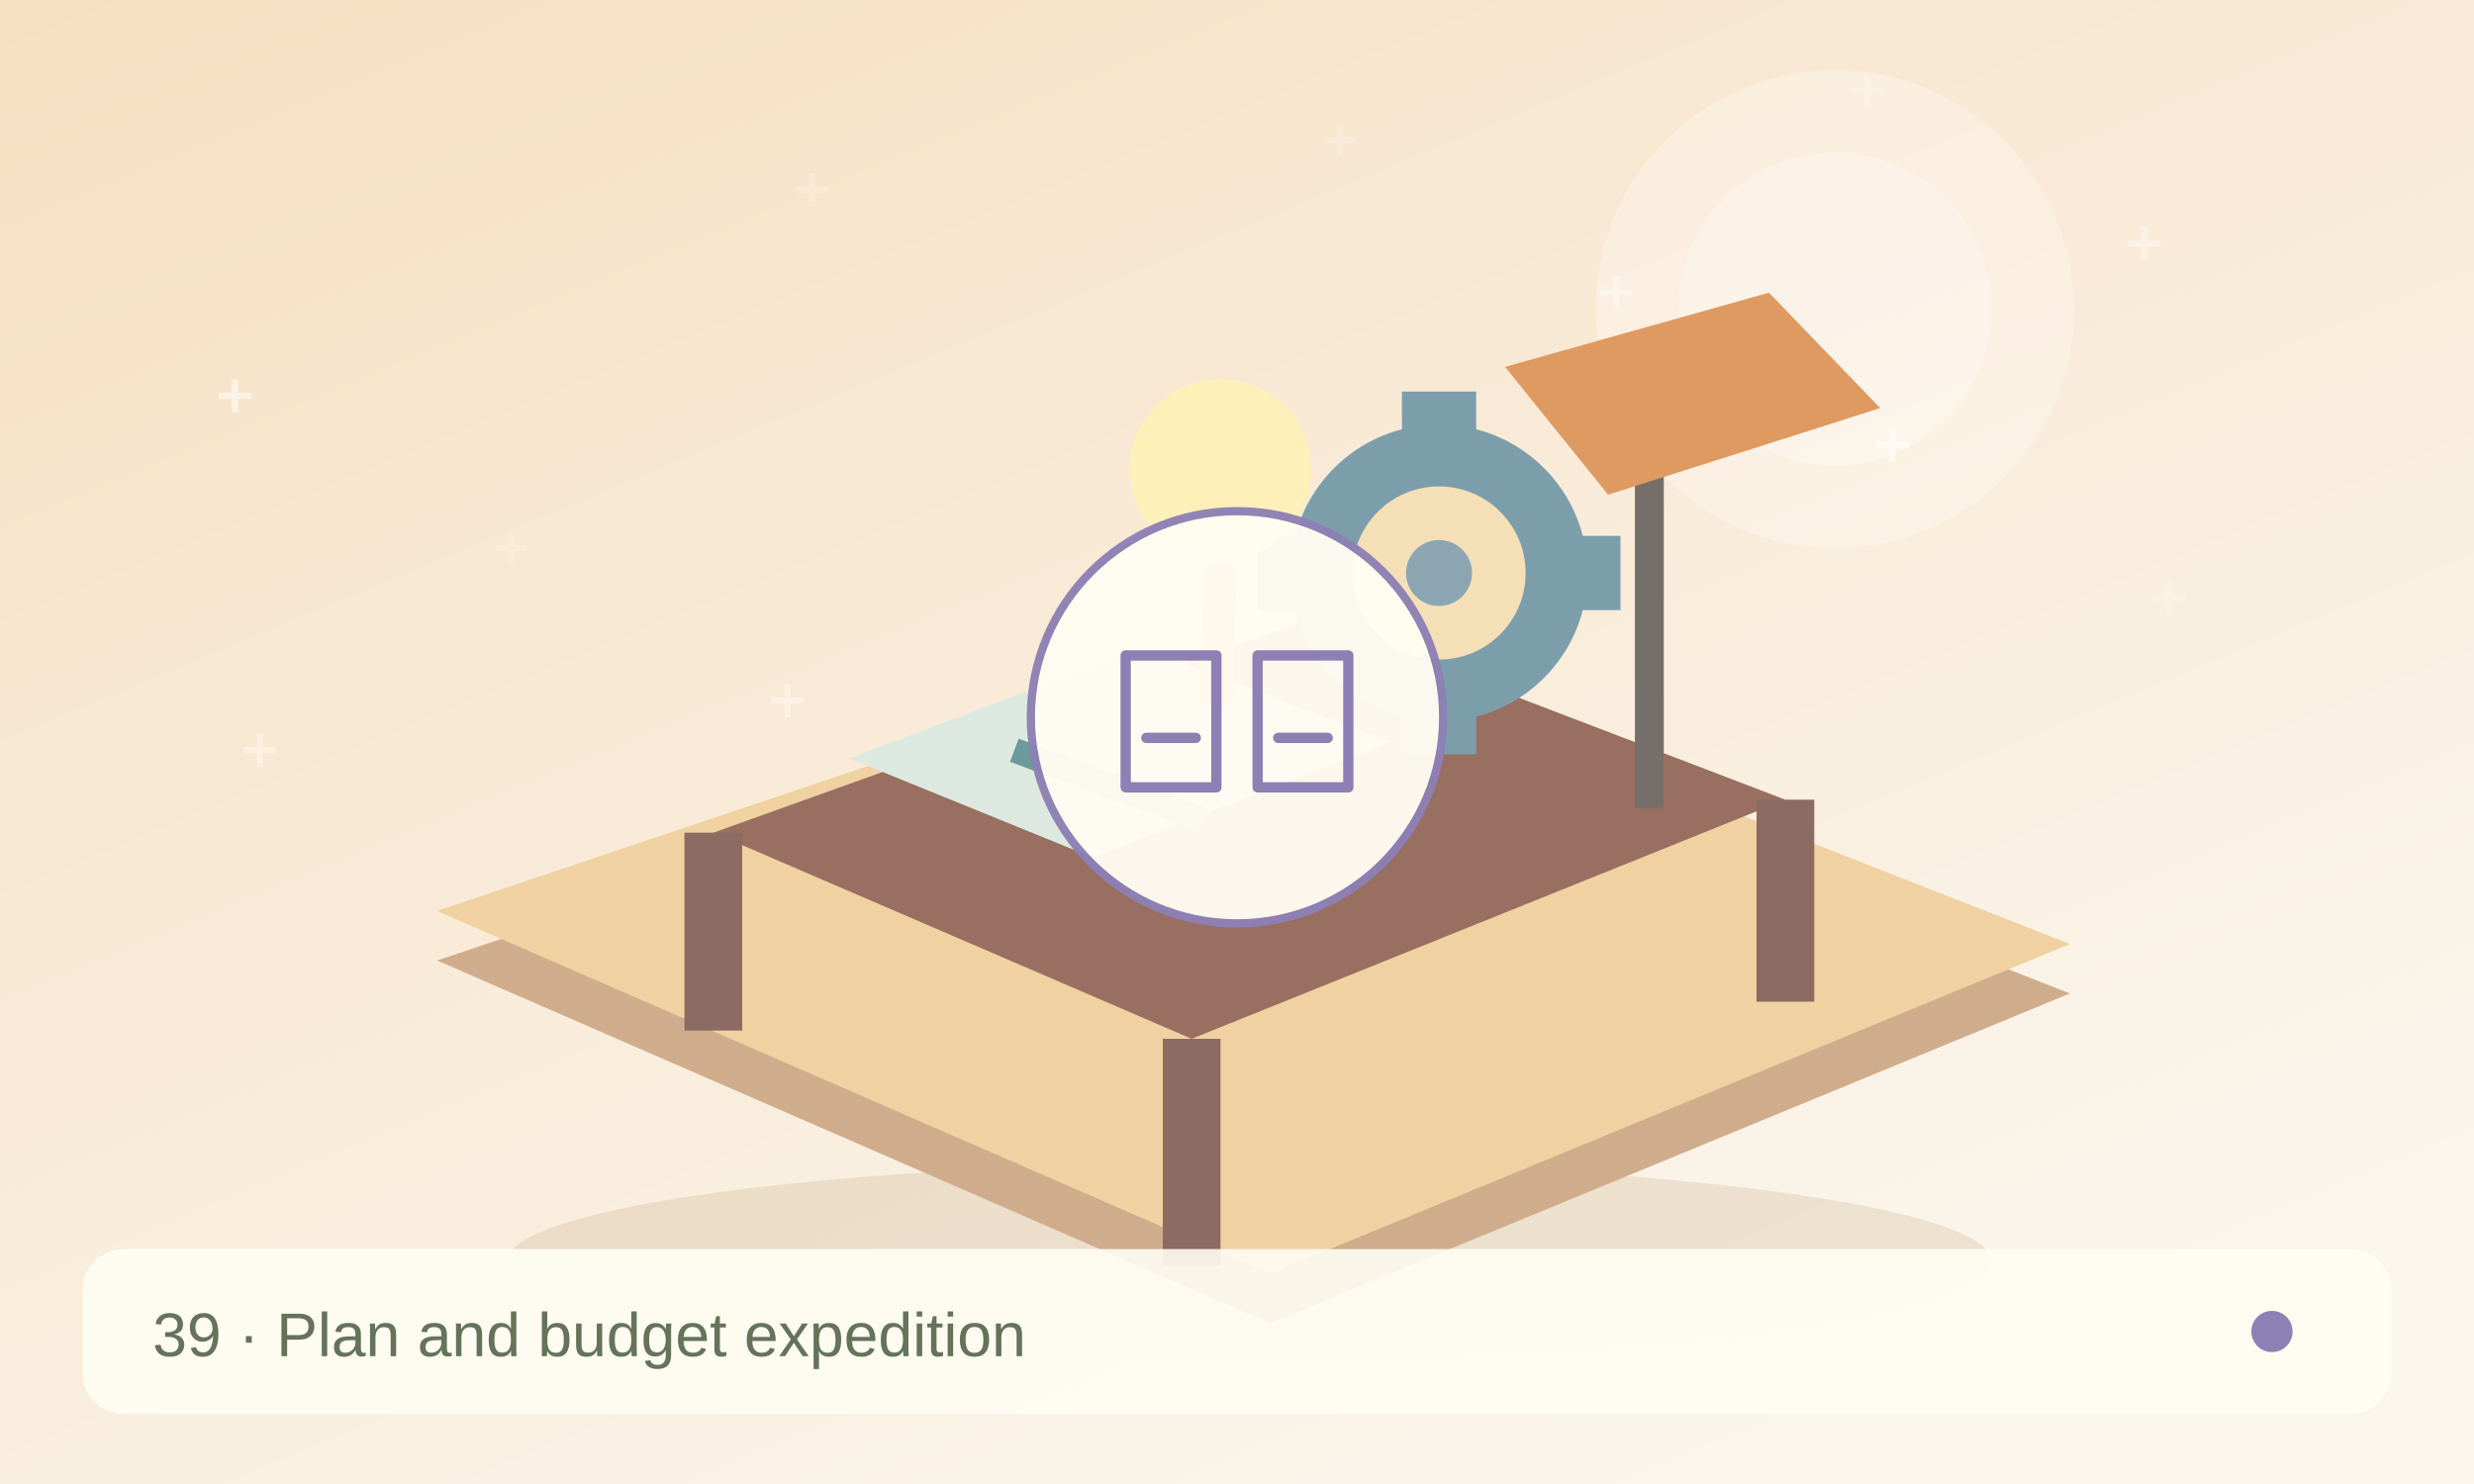
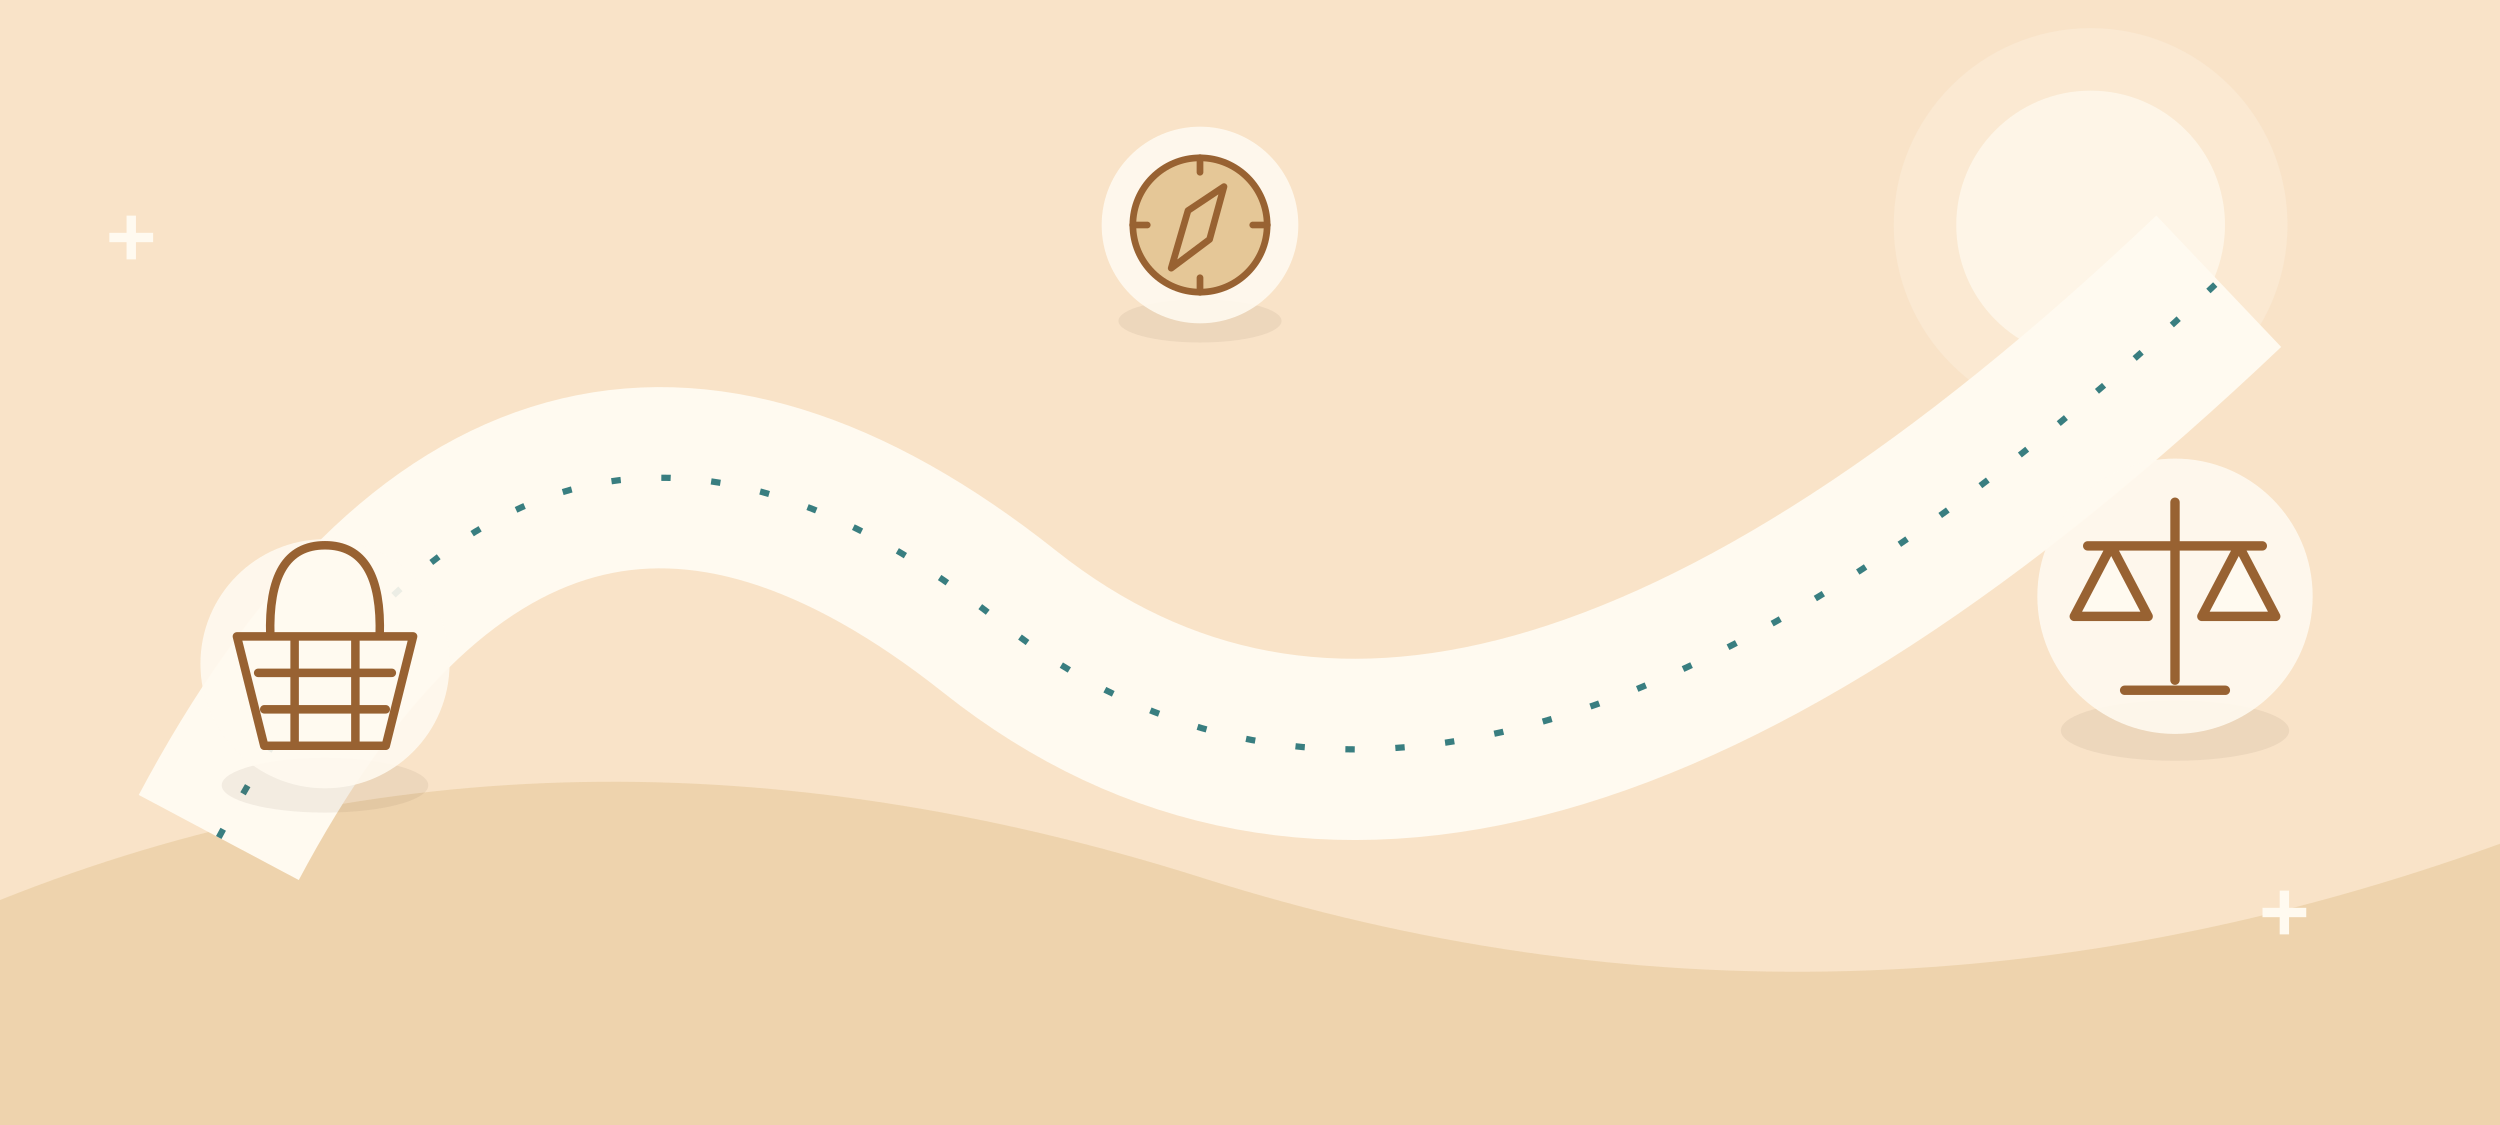
- <svg xmlns="http://www.w3.org/2000/svg" class="world-art " viewBox="0 0 600 360" role="img" aria-label="Plan and budget expedition: Pack smart. Explore farther.">
-   <defs>
-     <linearGradient id="_R_0_bg" x2="0.7" y2="1">
-       <stop stop-color="#f7dfc2" />
-       <stop offset="1" stop-color="#faf6ed" />
-     </linearGradient>
-     <linearGradient id="_R_0_stone" x2=".2" y2="1">
-       <stop stop-color="#aaa0d1" />
-       <stop offset="1" stop-color="#686783" />
-     </linearGradient>
-     <linearGradient id="_R_0_portal" x2="0" y2="1">
-       <stop stop-color="#fbe4a6" />
-       <stop offset="1" stop-color="#f1a967" />
-     </linearGradient>
-     <linearGradient id="_R_0_water" x2="0" y2="1">
-       <stop stop-color="#a4d5d5" />
-       <stop offset="1" stop-color="#699fac" />
-     </linearGradient>
-     <filter id="_R_0_shadow" x="-50%" y="-50%" width="200%" height="200%">
-       <feGaussianBlur stdDeviation="12" />
-     </filter>
-   </defs>
-   <rect width="600" height="360" fill="url(#_R_0_bg)" />
-   <circle cx="445" cy="75" r="58" fill="#fff" opacity=".25" />
-   <circle cx="445" cy="75" r="38" fill="#fff" opacity=".25" />
-   <g opacity="0.2" transform="translate(453 22)">
-     <path d="M0-4V4M-4 0H4" stroke="#fff" stroke-width="1.5" />
-   </g>
-   <g opacity="0.36" transform="translate(520 59)">
-     <path d="M0-4V4M-4 0H4" stroke="#fff" stroke-width="1.5" />
-   </g>
-   <g opacity="0.52" transform="translate(57 96)">
-     <path d="M0-4V4M-4 0H4" stroke="#fff" stroke-width="1.5" />
-   </g>
-   <g opacity="0.2" transform="translate(124 133)">
-     <path d="M0-4V4M-4 0H4" stroke="#fff" stroke-width="1.5" />
-   </g>
-   <g opacity="0.36" transform="translate(191 170)">
-     <path d="M0-4V4M-4 0H4" stroke="#fff" stroke-width="1.5" />
-   </g>
-   <g opacity="0.52" transform="translate(258 207)">
-     <path d="M0-4V4M-4 0H4" stroke="#fff" stroke-width="1.5" />
-   </g>
-   <g opacity="0.2" transform="translate(325 34)">
-     <path d="M0-4V4M-4 0H4" stroke="#fff" stroke-width="1.5" />
-   </g>
-   <g opacity="0.36" transform="translate(392 71)">
-     <path d="M0-4V4M-4 0H4" stroke="#fff" stroke-width="1.5" />
-   </g>
-   <g opacity="0.52" transform="translate(459 108)">
-     <path d="M0-4V4M-4 0H4" stroke="#fff" stroke-width="1.5" />
-   </g>
-   <g opacity="0.2" transform="translate(526 145)">
-     <path d="M0-4V4M-4 0H4" stroke="#fff" stroke-width="1.5" />
-   </g>
-   <g opacity="0.36" transform="translate(63 182)">
-     <path d="M0-4V4M-4 0H4" stroke="#fff" stroke-width="1.5" />
-   </g>
-   <g opacity="0.52" transform="translate(130 219)">
-     <path d="M0-4V4M-4 0H4" stroke="#fff" stroke-width="1.5" />
-   </g>
-   <g opacity="0.2" transform="translate(197 46)">
-     <path d="M0-4V4M-4 0H4" stroke="#fff" stroke-width="1.5" />
-   </g>
+ <svg xmlns="http://www.w3.org/2000/svg" class="world-art world-preview " viewBox="0 0 800 360" role="img" aria-label="Plan and budget expedition: Pack smart. Explore farther.">
  <g>
-     <ellipse cx="303" cy="306" rx="180" ry="24" fill="#b89769" opacity=".2" />
-     <path d="m106 233 202-68 194 76-194 80Z" fill="#cfad8c" />
-     <path d="m106 221 202-68 194 76-194 80Z" fill="#efd1a2" />
-     <path d="m173 202 145-52 115 44-144 58Z" fill="#986f60" />
-     <path d="M173 202v48m260-56v49m-144 9v55" stroke="#8b6b62" stroke-width="14" />
-     <path d="m206 184 71-27 60 23-72 28Z" fill="#dde9e0" />
-     <g transform="translate(349 139)">
-       <circle r="36" fill="#7c9eab" />
-       <circle r="21" fill="#f4dfb6" />
-       <path d="M-9-44h18v20H-9Zm0 68h18v20H-9ZM-44-9h20V9h-20Zm68 0h20v18H24Z" fill="#7c9eab" />
-       <circle r="8" fill="#8ba6b2" />
+     <rect width="800" height="360" fill="#f9e3c8" />
+     <circle cx="669" cy="72" r="43" fill="#fffaf0" opacity=".7" />
+     <circle cx="669" cy="72" r="63" fill="#fffaf0" opacity=".25" />
+     <path d="M0 288Q180 216 385 281T800 270V360H0Z" fill="#e5c797" opacity=".55" />
+     <path d="M70 268Q170 80 320 199T710 90" stroke="#fffaf0" stroke-width="58" fill="none" />
+     <path d="M70 268Q170 80 320 199T710 90" stroke="#397e80" stroke-width="2" stroke-dasharray="3 13" fill="none" />
+     <g transform="translate(104 212.4) scale(0.972093)">
+       <ellipse cy="40" rx="34" ry="9" fill="#624732" opacity=".08" />
+       <circle r="41" fill="#fffaf0" opacity=".9" />
+       <g stroke="#986232" stroke-width="2.8" stroke-linecap="round" stroke-linejoin="round" fill="#fffaf0">
+         <path d="M-29-9H29L20 27H-20ZM-18-9Q-19-39 0-39Q19-39 18-9M-22 3H22M-20 15H20M-10-8V26M10-8V26" />
+       </g>
    </g>
-     <path d="M400 196V91" stroke="#746f6b" stroke-width="7" />
-     <path d="m365 89 64-18 27 28-66 21Z" fill="#de9a60" />
-     <circle cx="296" cy="114" r="22" fill="#fff0b9" />
-     <path d="m296 137-1 34" stroke="#d2a366" stroke-width="8" />
-     <path d="m246 182 46 17" stroke="#6c999b" stroke-width="6" />
-   </g>
-   <g transform="translate(300 174)">
-     <circle r="50" fill="#fffdf2" stroke="#8d80b4" stroke-width="2" opacity=".96" />
-     <g stroke="#8d80b4" stroke-width="2.5" fill="none" stroke-linecap="round" stroke-linejoin="round">
-       <path d="M-27-15h22v32h-22Zm32 0h22v32H5ZM-22 5h12M10 5h12" />
+     <g transform="translate(384 72) scale(0.7674419)">
+       <ellipse cy="40" rx="34" ry="9" fill="#624732" opacity=".08" />
+       <circle r="41" fill="#fffaf0" opacity=".9" />
+       <g stroke="#986232" stroke-width="2.8" stroke-linecap="round" stroke-linejoin="round" fill="#e5c797">
+         <circle r="28" />
+         <path d="M10-16L4 6L-12 18L-5-6ZM0-28V-22M28 0H22M0 28V22M-28 0H-22" />
+       </g>
    </g>
-   </g>
-   <g>
-     <rect x="20" y="303" width="560" height="40" rx="10" fill="#fffdf3" opacity=".9" />
-     <text x="37" y="329" font-family="Arial,sans-serif" font-size="15" fill="#65735b">39 · Plan and budget expedition</text>
-     <circle cx="551" cy="323" r="5" fill="#8d80b4" />
+     <g transform="translate(696 190.8) scale(1.074419)">
+       <ellipse cy="40" rx="34" ry="9" fill="#624732" opacity=".08" />
+       <circle r="41" fill="#fffaf0" opacity=".9" />
+       <g stroke="#986232" stroke-width="2.8" stroke-linecap="round" stroke-linejoin="round" fill="#fffaf0">
+         <path d="M0-28V25M-15 28H15M-26-15H26M-19-15L-30 6H-8ZM19-15L8 6H30Z" />
+       </g>
+     </g>
+     <path d="M42 69v14M35 76h14M731 285v14M724 292h14" stroke="#fffaf0" stroke-width="3" />
  </g>
</svg>
